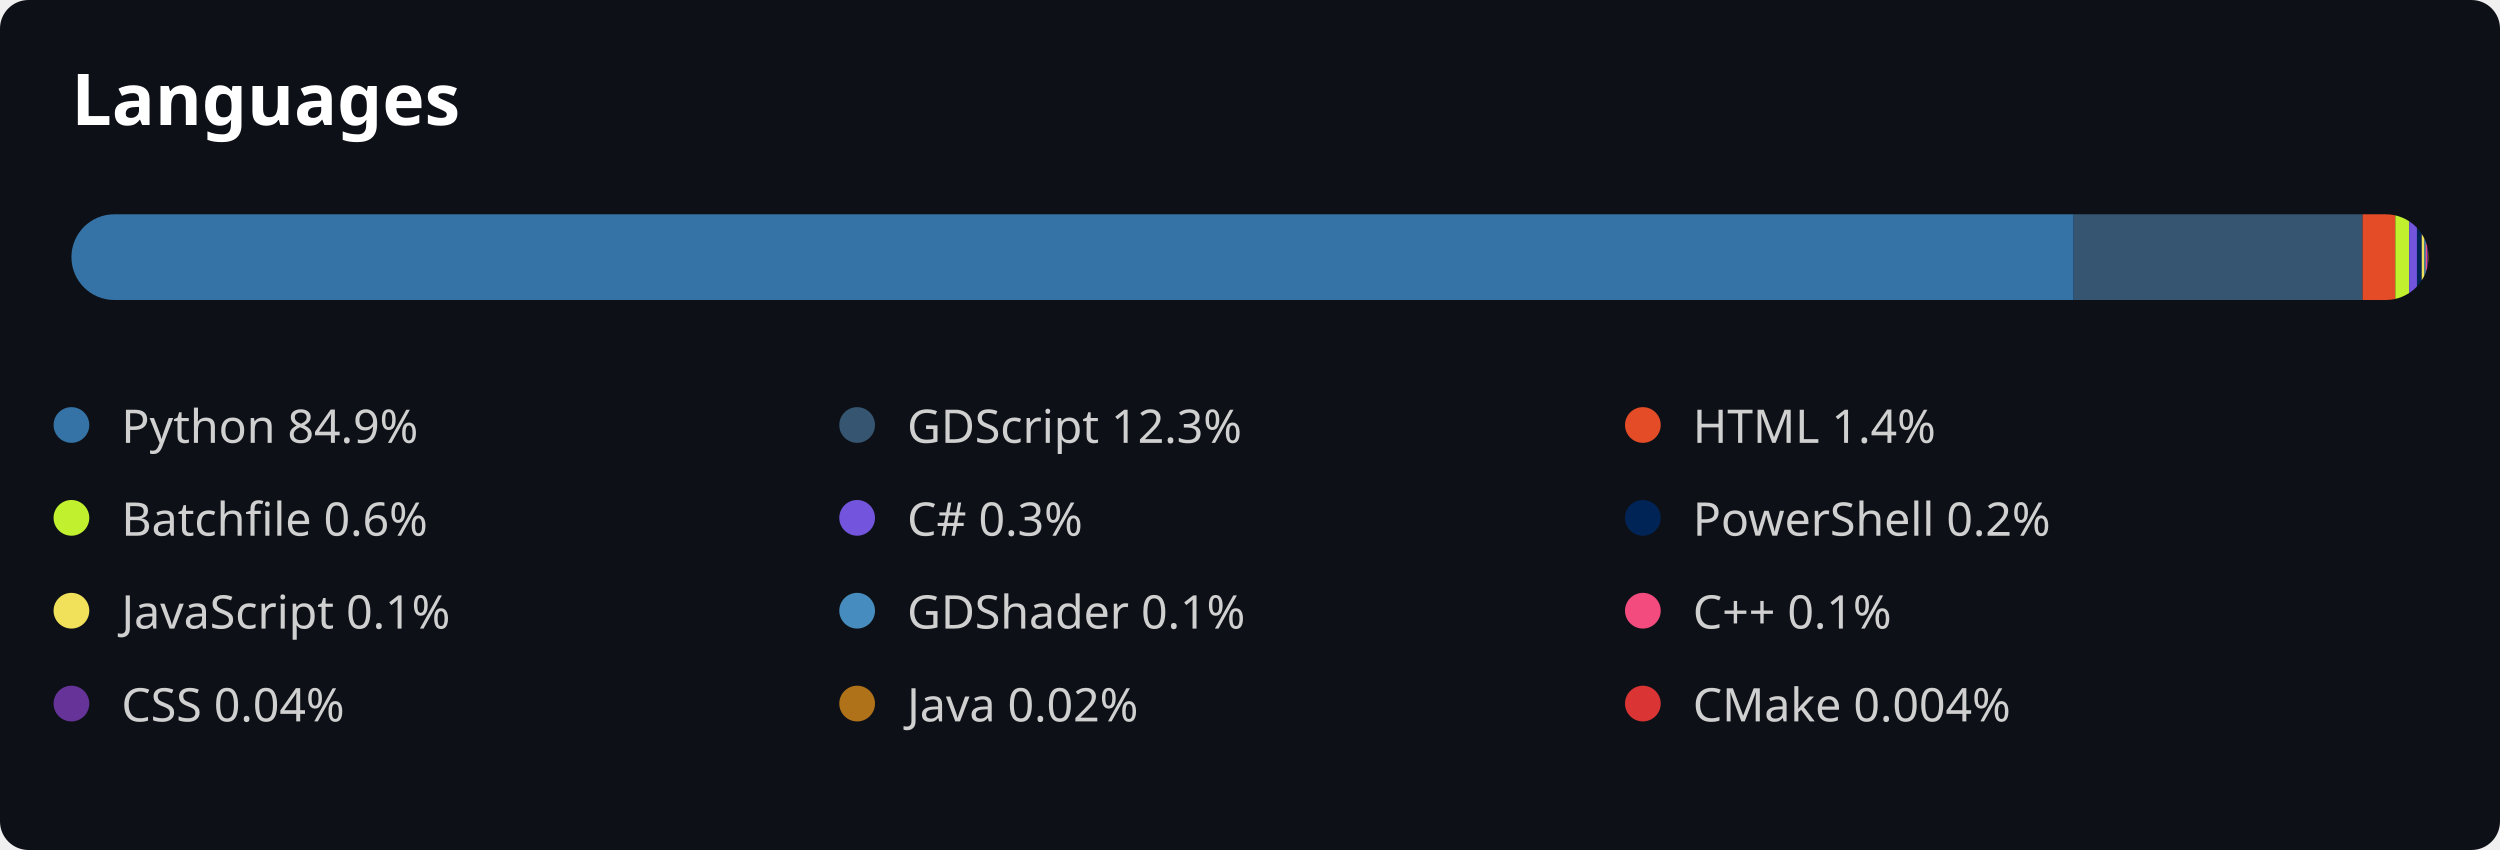
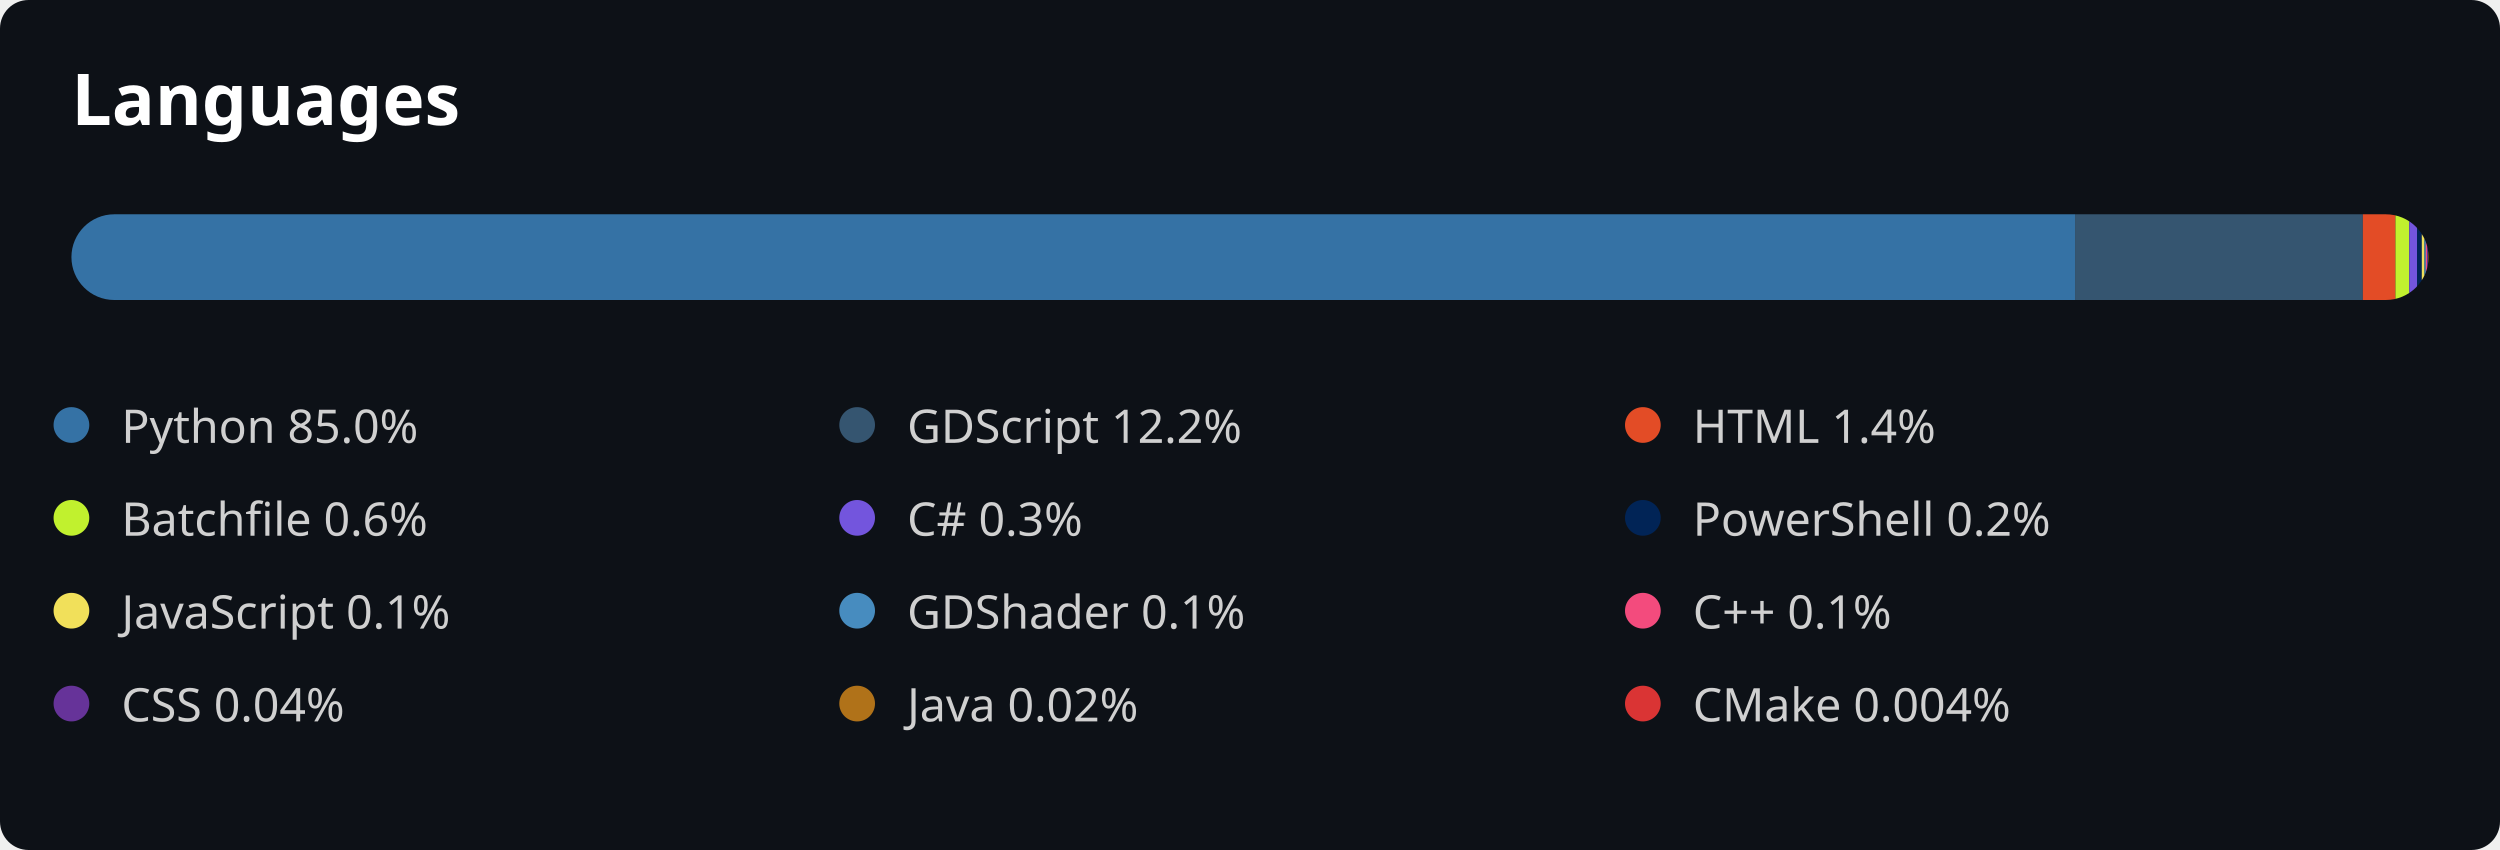
<svg xmlns="http://www.w3.org/2000/svg" width="700" height="238" viewBox="0 0 700 238">
  <style>
    .title { font: 600 20px 'Segoe UI', Ubuntu, Sans-Serif; fill: #ffffff; }
    .legend-text { font: 400 13px 'Segoe UI', Ubuntu, Sans-Serif; fill: #d0d0d0; }
  </style>
  <rect width="100%" height="100%" rx="8" fill="#0d1117" />
  <text x="20" y="35" class="title">Languages</text>
  <clipPath id="barClip">
    <rect x="20" y="60" width="660" height="24" rx="12.0" />
  </clipPath>
  <g clip-path="url(#barClip)">
-     <rect x="20.00" y="60" width="560.63" height="24" fill="#3572A5" />
-     <rect x="580.63" y="60" width="80.90" height="24" fill="#355570" />
-     <rect x="661.53" y="60" width="9.16" height="24" fill="#e34c26" />
-     <rect x="670.69" y="60" width="3.88" height="24" fill="#C1F12E" />
-     <rect x="674.57" y="60" width="2.18" height="24" fill="#7355dd" />
-     <rect x="676.75" y="60" width="1.35" height="24" fill="#012456" />
-     <rect x="678.09" y="60" width="0.73" height="24" fill="#f1e05a" />
+     <rect x="20.00" y="60" width="561.01" height="24" fill="#3572A5" />
+     <rect x="581.01" y="60" width="80.59" height="24" fill="#355570" />
+     <rect x="661.60" y="60" width="9.13" height="24" fill="#e34c26" />
+     <rect x="670.72" y="60" width="3.87" height="24" fill="#C1F12E" />
+     <rect x="674.59" y="60" width="2.17" height="24" fill="#7355dd" />
+     <rect x="676.76" y="60" width="1.34" height="24" fill="#012456" />
+     <rect x="678.10" y="60" width="0.73" height="24" fill="#f1e05a" />
    <rect x="678.83" y="60" width="0.41" height="24" fill="#478CBF" />
    <rect x="679.24" y="60" width="0.36" height="24" fill="#f34b7d" />
    <rect x="679.60" y="60" width="0.25" height="24" fill="#663399" />
    <rect x="679.85" y="60" width="0.12" height="24" fill="#b07219" />
    <rect x="679.98" y="60" width="0.02" height="24" fill="#DA3434" />
  </g>
  <circle cx="20" cy="119" r="5" fill="#3572A5" />
-   <text x="34" y="124" class="legend-text">Python 84.9%</text>
+   <text x="34" y="124" class="legend-text">Python 85.0%</text>
  <circle cx="240" cy="119" r="5" fill="#355570" />
-   <text x="254" y="124" class="legend-text">GDScript 12.3%</text>
+   <text x="254" y="124" class="legend-text">GDScript 12.2%</text>
  <circle cx="460" cy="119" r="5" fill="#e34c26" />
  <text x="474" y="124" class="legend-text">HTML 1.4%</text>
  <circle cx="20" cy="145" r="5" fill="#C1F12E" />
  <text x="34" y="150" class="legend-text">Batchfile 0.6%</text>
  <circle cx="240" cy="145" r="5" fill="#7355dd" />
  <text x="254" y="150" class="legend-text">C# 0.3%</text>
  <circle cx="460" cy="145" r="5" fill="#012456" />
  <text x="474" y="150" class="legend-text">PowerShell 0.2%</text>
  <circle cx="20" cy="171" r="5" fill="#f1e05a" />
  <text x="34" y="176" class="legend-text">JavaScript 0.1%</text>
  <circle cx="240" cy="171" r="5" fill="#478CBF" />
  <text x="254" y="176" class="legend-text">GDShader 0.1%</text>
  <circle cx="460" cy="171" r="5" fill="#f34b7d" />
  <text x="474" y="176" class="legend-text">C++ 0.1%</text>
  <circle cx="20" cy="197" r="5" fill="#663399" />
  <text x="34" y="202" class="legend-text">CSS 0.04%</text>
  <circle cx="240" cy="197" r="5" fill="#b07219" />
  <text x="254" y="202" class="legend-text">Java 0.02%</text>
  <circle cx="460" cy="197" r="5" fill="#DA3434" />
  <text x="474" y="202" class="legend-text">CMake 0.004%</text>
</svg>
